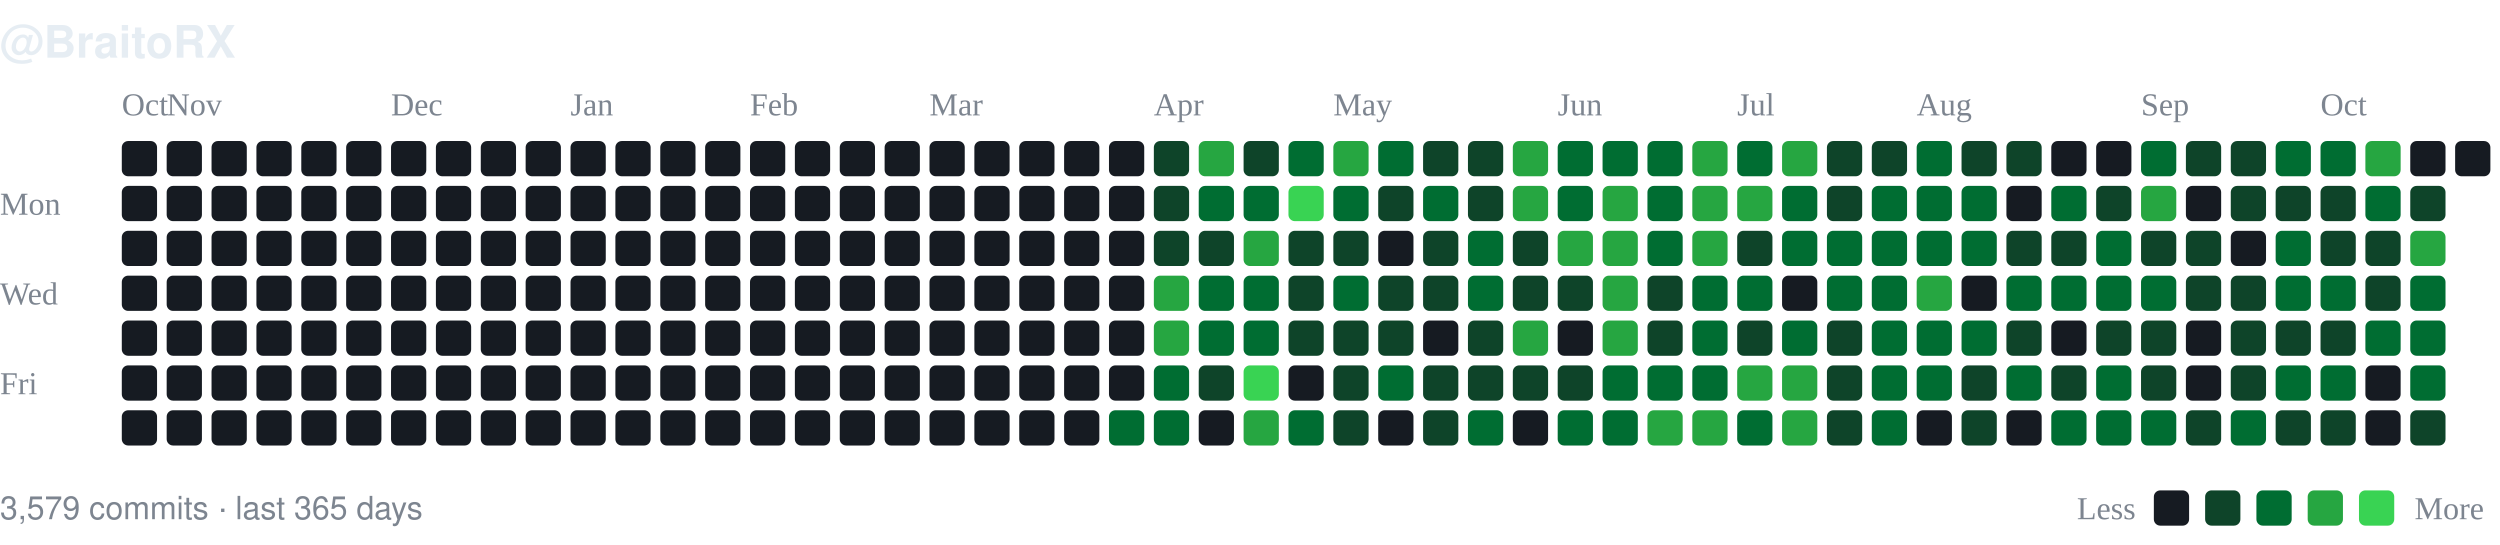
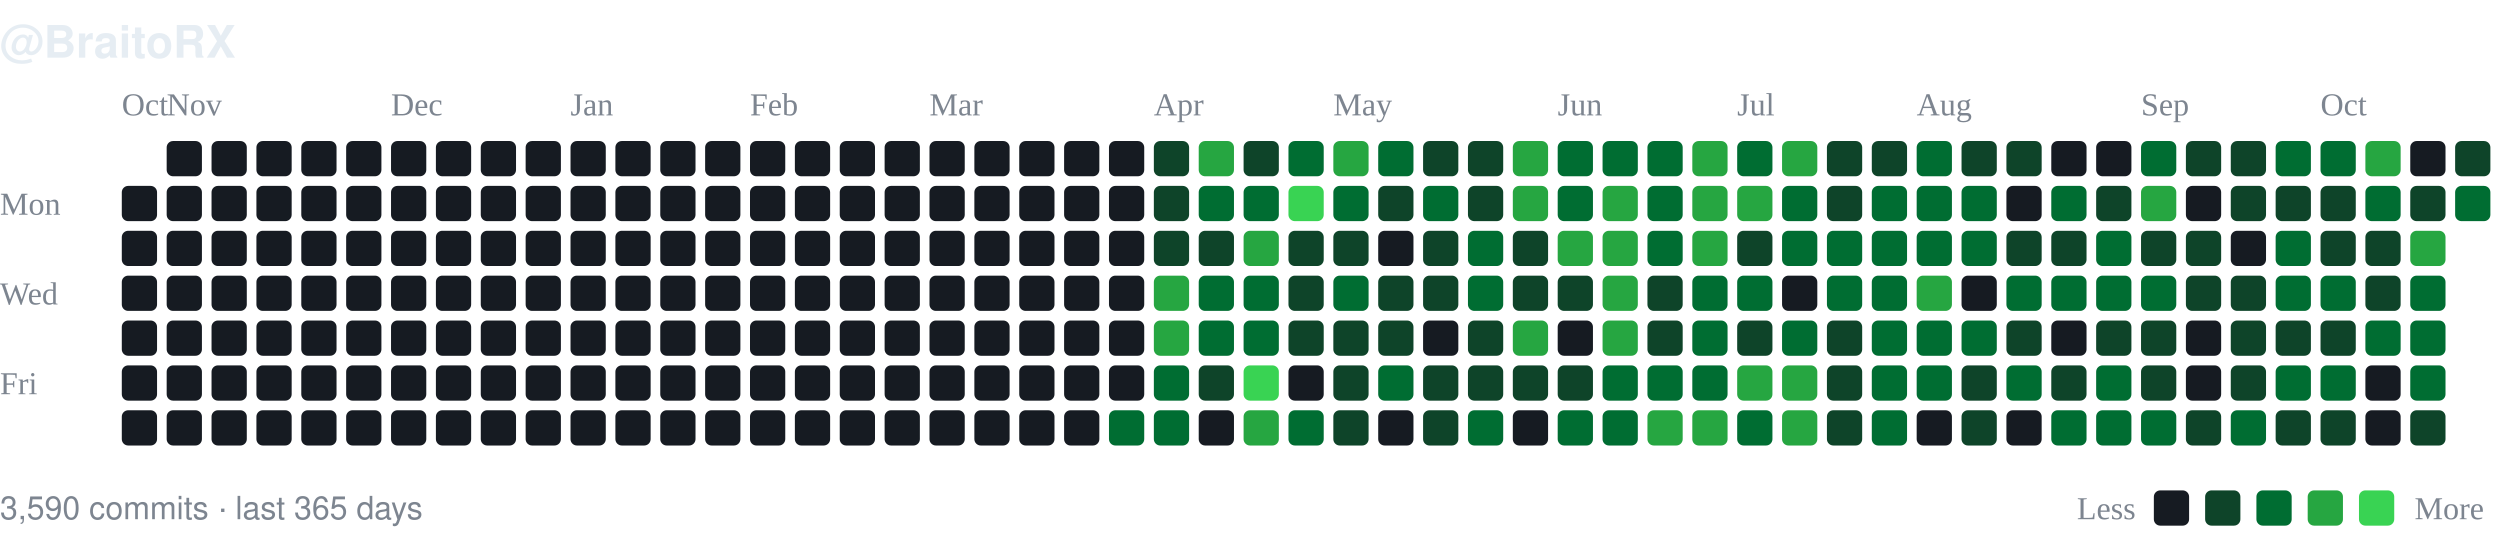
<svg xmlns="http://www.w3.org/2000/svg" width="780" height="170" viewBox="0 0 780 170" role="img">
  <text x="0" y="18" font-size="14" font-weight="600" fill="#e6edf3" font-family="ui-sans-serif,-apple-system,Segoe UI,Helvetica,Arial,sans-serif">@BraitoRX</text>
  <text x="0" y="67" font-size="10" fill="#7d8590">Mon</text>
  <text x="0" y="95" font-size="10" fill="#7d8590">Wed</text>
  <text x="0" y="123" font-size="10" fill="#7d8590">Fri</text>
  <text x="38" y="36" font-size="10" fill="#7d8590">Oct</text>
-   <rect x="38" y="44" width="11" height="11" rx="2" fill="#161b22" />
  <rect x="38" y="58" width="11" height="11" rx="2" fill="#161b22" />
  <rect x="38" y="72" width="11" height="11" rx="2" fill="#161b22" />
  <rect x="38" y="86" width="11" height="11" rx="2" fill="#161b22" />
  <rect x="38" y="100" width="11" height="11" rx="2" fill="#161b22" />
  <rect x="38" y="114" width="11" height="11" rx="2" fill="#161b22" />
  <rect x="38" y="128" width="11" height="11" rx="2" fill="#161b22" />
  <text x="52" y="36" font-size="10" fill="#7d8590">Nov</text>
  <rect x="52" y="44" width="11" height="11" rx="2" fill="#161b22" />
  <rect x="52" y="58" width="11" height="11" rx="2" fill="#161b22" />
  <rect x="52" y="72" width="11" height="11" rx="2" fill="#161b22" />
  <rect x="52" y="86" width="11" height="11" rx="2" fill="#161b22" />
  <rect x="52" y="100" width="11" height="11" rx="2" fill="#161b22" />
  <rect x="52" y="114" width="11" height="11" rx="2" fill="#161b22" />
  <rect x="52" y="128" width="11" height="11" rx="2" fill="#161b22" />
  <rect x="66" y="44" width="11" height="11" rx="2" fill="#161b22" />
  <rect x="66" y="58" width="11" height="11" rx="2" fill="#161b22" />
  <rect x="66" y="72" width="11" height="11" rx="2" fill="#161b22" />
  <rect x="66" y="86" width="11" height="11" rx="2" fill="#161b22" />
  <rect x="66" y="100" width="11" height="11" rx="2" fill="#161b22" />
  <rect x="66" y="114" width="11" height="11" rx="2" fill="#161b22" />
  <rect x="66" y="128" width="11" height="11" rx="2" fill="#161b22" />
  <rect x="80" y="44" width="11" height="11" rx="2" fill="#161b22" />
  <rect x="80" y="58" width="11" height="11" rx="2" fill="#161b22" />
  <rect x="80" y="72" width="11" height="11" rx="2" fill="#161b22" />
  <rect x="80" y="86" width="11" height="11" rx="2" fill="#161b22" />
  <rect x="80" y="100" width="11" height="11" rx="2" fill="#161b22" />
  <rect x="80" y="114" width="11" height="11" rx="2" fill="#161b22" />
  <rect x="80" y="128" width="11" height="11" rx="2" fill="#161b22" />
  <rect x="94" y="44" width="11" height="11" rx="2" fill="#161b22" />
  <rect x="94" y="58" width="11" height="11" rx="2" fill="#161b22" />
  <rect x="94" y="72" width="11" height="11" rx="2" fill="#161b22" />
  <rect x="94" y="86" width="11" height="11" rx="2" fill="#161b22" />
  <rect x="94" y="100" width="11" height="11" rx="2" fill="#161b22" />
  <rect x="94" y="114" width="11" height="11" rx="2" fill="#161b22" />
  <rect x="94" y="128" width="11" height="11" rx="2" fill="#161b22" />
  <rect x="108" y="44" width="11" height="11" rx="2" fill="#161b22" />
  <rect x="108" y="58" width="11" height="11" rx="2" fill="#161b22" />
  <rect x="108" y="72" width="11" height="11" rx="2" fill="#161b22" />
  <rect x="108" y="86" width="11" height="11" rx="2" fill="#161b22" />
  <rect x="108" y="100" width="11" height="11" rx="2" fill="#161b22" />
  <rect x="108" y="114" width="11" height="11" rx="2" fill="#161b22" />
  <rect x="108" y="128" width="11" height="11" rx="2" fill="#161b22" />
  <text x="122" y="36" font-size="10" fill="#7d8590">Dec</text>
  <rect x="122" y="44" width="11" height="11" rx="2" fill="#161b22" />
  <rect x="122" y="58" width="11" height="11" rx="2" fill="#161b22" />
  <rect x="122" y="72" width="11" height="11" rx="2" fill="#161b22" />
  <rect x="122" y="86" width="11" height="11" rx="2" fill="#161b22" />
  <rect x="122" y="100" width="11" height="11" rx="2" fill="#161b22" />
  <rect x="122" y="114" width="11" height="11" rx="2" fill="#161b22" />
  <rect x="122" y="128" width="11" height="11" rx="2" fill="#161b22" />
  <rect x="136" y="44" width="11" height="11" rx="2" fill="#161b22" />
  <rect x="136" y="58" width="11" height="11" rx="2" fill="#161b22" />
  <rect x="136" y="72" width="11" height="11" rx="2" fill="#161b22" />
  <rect x="136" y="86" width="11" height="11" rx="2" fill="#161b22" />
  <rect x="136" y="100" width="11" height="11" rx="2" fill="#161b22" />
  <rect x="136" y="114" width="11" height="11" rx="2" fill="#161b22" />
  <rect x="136" y="128" width="11" height="11" rx="2" fill="#161b22" />
  <rect x="150" y="44" width="11" height="11" rx="2" fill="#161b22" />
  <rect x="150" y="58" width="11" height="11" rx="2" fill="#161b22" />
  <rect x="150" y="72" width="11" height="11" rx="2" fill="#161b22" />
  <rect x="150" y="86" width="11" height="11" rx="2" fill="#161b22" />
  <rect x="150" y="100" width="11" height="11" rx="2" fill="#161b22" />
  <rect x="150" y="114" width="11" height="11" rx="2" fill="#161b22" />
  <rect x="150" y="128" width="11" height="11" rx="2" fill="#161b22" />
  <rect x="164" y="44" width="11" height="11" rx="2" fill="#161b22" />
  <rect x="164" y="58" width="11" height="11" rx="2" fill="#161b22" />
  <rect x="164" y="72" width="11" height="11" rx="2" fill="#161b22" />
  <rect x="164" y="86" width="11" height="11" rx="2" fill="#161b22" />
  <rect x="164" y="100" width="11" height="11" rx="2" fill="#161b22" />
  <rect x="164" y="114" width="11" height="11" rx="2" fill="#161b22" />
  <rect x="164" y="128" width="11" height="11" rx="2" fill="#161b22" />
  <text x="178" y="36" font-size="10" fill="#7d8590">Jan</text>
  <rect x="178" y="44" width="11" height="11" rx="2" fill="#161b22" />
  <rect x="178" y="58" width="11" height="11" rx="2" fill="#161b22" />
  <rect x="178" y="72" width="11" height="11" rx="2" fill="#161b22" />
  <rect x="178" y="86" width="11" height="11" rx="2" fill="#161b22" />
  <rect x="178" y="100" width="11" height="11" rx="2" fill="#161b22" />
  <rect x="178" y="114" width="11" height="11" rx="2" fill="#161b22" />
  <rect x="178" y="128" width="11" height="11" rx="2" fill="#161b22" />
  <rect x="192" y="44" width="11" height="11" rx="2" fill="#161b22" />
  <rect x="192" y="58" width="11" height="11" rx="2" fill="#161b22" />
  <rect x="192" y="72" width="11" height="11" rx="2" fill="#161b22" />
  <rect x="192" y="86" width="11" height="11" rx="2" fill="#161b22" />
  <rect x="192" y="100" width="11" height="11" rx="2" fill="#161b22" />
  <rect x="192" y="114" width="11" height="11" rx="2" fill="#161b22" />
  <rect x="192" y="128" width="11" height="11" rx="2" fill="#161b22" />
  <rect x="206" y="44" width="11" height="11" rx="2" fill="#161b22" />
  <rect x="206" y="58" width="11" height="11" rx="2" fill="#161b22" />
  <rect x="206" y="72" width="11" height="11" rx="2" fill="#161b22" />
  <rect x="206" y="86" width="11" height="11" rx="2" fill="#161b22" />
  <rect x="206" y="100" width="11" height="11" rx="2" fill="#161b22" />
  <rect x="206" y="114" width="11" height="11" rx="2" fill="#161b22" />
  <rect x="206" y="128" width="11" height="11" rx="2" fill="#161b22" />
  <rect x="220" y="44" width="11" height="11" rx="2" fill="#161b22" />
  <rect x="220" y="58" width="11" height="11" rx="2" fill="#161b22" />
  <rect x="220" y="72" width="11" height="11" rx="2" fill="#161b22" />
  <rect x="220" y="86" width="11" height="11" rx="2" fill="#161b22" />
  <rect x="220" y="100" width="11" height="11" rx="2" fill="#161b22" />
  <rect x="220" y="114" width="11" height="11" rx="2" fill="#161b22" />
  <rect x="220" y="128" width="11" height="11" rx="2" fill="#161b22" />
  <text x="234" y="36" font-size="10" fill="#7d8590">Feb</text>
  <rect x="234" y="44" width="11" height="11" rx="2" fill="#161b22" />
  <rect x="234" y="58" width="11" height="11" rx="2" fill="#161b22" />
  <rect x="234" y="72" width="11" height="11" rx="2" fill="#161b22" />
  <rect x="234" y="86" width="11" height="11" rx="2" fill="#161b22" />
  <rect x="234" y="100" width="11" height="11" rx="2" fill="#161b22" />
  <rect x="234" y="114" width="11" height="11" rx="2" fill="#161b22" />
  <rect x="234" y="128" width="11" height="11" rx="2" fill="#161b22" />
  <rect x="248" y="44" width="11" height="11" rx="2" fill="#161b22" />
  <rect x="248" y="58" width="11" height="11" rx="2" fill="#161b22" />
  <rect x="248" y="72" width="11" height="11" rx="2" fill="#161b22" />
  <rect x="248" y="86" width="11" height="11" rx="2" fill="#161b22" />
  <rect x="248" y="100" width="11" height="11" rx="2" fill="#161b22" />
  <rect x="248" y="114" width="11" height="11" rx="2" fill="#161b22" />
  <rect x="248" y="128" width="11" height="11" rx="2" fill="#161b22" />
  <rect x="262" y="44" width="11" height="11" rx="2" fill="#161b22" />
  <rect x="262" y="58" width="11" height="11" rx="2" fill="#161b22" />
  <rect x="262" y="72" width="11" height="11" rx="2" fill="#161b22" />
  <rect x="262" y="86" width="11" height="11" rx="2" fill="#161b22" />
  <rect x="262" y="100" width="11" height="11" rx="2" fill="#161b22" />
  <rect x="262" y="114" width="11" height="11" rx="2" fill="#161b22" />
  <rect x="262" y="128" width="11" height="11" rx="2" fill="#161b22" />
  <rect x="276" y="44" width="11" height="11" rx="2" fill="#161b22" />
  <rect x="276" y="58" width="11" height="11" rx="2" fill="#161b22" />
  <rect x="276" y="72" width="11" height="11" rx="2" fill="#161b22" />
  <rect x="276" y="86" width="11" height="11" rx="2" fill="#161b22" />
  <rect x="276" y="100" width="11" height="11" rx="2" fill="#161b22" />
  <rect x="276" y="114" width="11" height="11" rx="2" fill="#161b22" />
  <rect x="276" y="128" width="11" height="11" rx="2" fill="#161b22" />
  <text x="290" y="36" font-size="10" fill="#7d8590">Mar</text>
  <rect x="290" y="44" width="11" height="11" rx="2" fill="#161b22" />
  <rect x="290" y="58" width="11" height="11" rx="2" fill="#161b22" />
  <rect x="290" y="72" width="11" height="11" rx="2" fill="#161b22" />
  <rect x="290" y="86" width="11" height="11" rx="2" fill="#161b22" />
  <rect x="290" y="100" width="11" height="11" rx="2" fill="#161b22" />
  <rect x="290" y="114" width="11" height="11" rx="2" fill="#161b22" />
  <rect x="290" y="128" width="11" height="11" rx="2" fill="#161b22" />
  <rect x="304" y="44" width="11" height="11" rx="2" fill="#161b22" />
  <rect x="304" y="58" width="11" height="11" rx="2" fill="#161b22" />
  <rect x="304" y="72" width="11" height="11" rx="2" fill="#161b22" />
  <rect x="304" y="86" width="11" height="11" rx="2" fill="#161b22" />
  <rect x="304" y="100" width="11" height="11" rx="2" fill="#161b22" />
  <rect x="304" y="114" width="11" height="11" rx="2" fill="#161b22" />
  <rect x="304" y="128" width="11" height="11" rx="2" fill="#161b22" />
  <rect x="318" y="44" width="11" height="11" rx="2" fill="#161b22" />
  <rect x="318" y="58" width="11" height="11" rx="2" fill="#161b22" />
  <rect x="318" y="72" width="11" height="11" rx="2" fill="#161b22" />
  <rect x="318" y="86" width="11" height="11" rx="2" fill="#161b22" />
  <rect x="318" y="100" width="11" height="11" rx="2" fill="#161b22" />
  <rect x="318" y="114" width="11" height="11" rx="2" fill="#161b22" />
  <rect x="318" y="128" width="11" height="11" rx="2" fill="#161b22" />
  <rect x="332" y="44" width="11" height="11" rx="2" fill="#161b22" />
  <rect x="332" y="58" width="11" height="11" rx="2" fill="#161b22" />
  <rect x="332" y="72" width="11" height="11" rx="2" fill="#161b22" />
  <rect x="332" y="86" width="11" height="11" rx="2" fill="#161b22" />
  <rect x="332" y="100" width="11" height="11" rx="2" fill="#161b22" />
  <rect x="332" y="114" width="11" height="11" rx="2" fill="#161b22" />
  <rect x="332" y="128" width="11" height="11" rx="2" fill="#161b22" />
  <rect x="346" y="44" width="11" height="11" rx="2" fill="#161b22" />
  <rect x="346" y="58" width="11" height="11" rx="2" fill="#161b22" />
  <rect x="346" y="72" width="11" height="11" rx="2" fill="#161b22" />
  <rect x="346" y="86" width="11" height="11" rx="2" fill="#161b22" />
  <rect x="346" y="100" width="11" height="11" rx="2" fill="#161b22" />
  <rect x="346" y="114" width="11" height="11" rx="2" fill="#161b22" />
  <rect x="346" y="128" width="11" height="11" rx="2" fill="#006d32" />
  <text x="360" y="36" font-size="10" fill="#7d8590">Apr</text>
  <rect x="360" y="44" width="11" height="11" rx="2" fill="#0e4429" />
  <rect x="360" y="58" width="11" height="11" rx="2" fill="#0e4429" />
  <rect x="360" y="72" width="11" height="11" rx="2" fill="#0e4429" />
  <rect x="360" y="86" width="11" height="11" rx="2" fill="#26a641" />
  <rect x="360" y="100" width="11" height="11" rx="2" fill="#26a641" />
  <rect x="360" y="114" width="11" height="11" rx="2" fill="#006d32" />
  <rect x="360" y="128" width="11" height="11" rx="2" fill="#006d32" />
  <rect x="374" y="44" width="11" height="11" rx="2" fill="#26a641" />
  <rect x="374" y="58" width="11" height="11" rx="2" fill="#006d32" />
  <rect x="374" y="72" width="11" height="11" rx="2" fill="#0e4429" />
  <rect x="374" y="86" width="11" height="11" rx="2" fill="#006d32" />
  <rect x="374" y="100" width="11" height="11" rx="2" fill="#006d32" />
  <rect x="374" y="114" width="11" height="11" rx="2" fill="#0e4429" />
  <rect x="374" y="128" width="11" height="11" rx="2" fill="#161b22" />
  <rect x="388" y="44" width="11" height="11" rx="2" fill="#0e4429" />
  <rect x="388" y="58" width="11" height="11" rx="2" fill="#006d32" />
  <rect x="388" y="72" width="11" height="11" rx="2" fill="#26a641" />
  <rect x="388" y="86" width="11" height="11" rx="2" fill="#006d32" />
  <rect x="388" y="100" width="11" height="11" rx="2" fill="#006d32" />
  <rect x="388" y="114" width="11" height="11" rx="2" fill="#39d353" />
  <rect x="388" y="128" width="11" height="11" rx="2" fill="#26a641" />
  <rect x="402" y="44" width="11" height="11" rx="2" fill="#006d32" />
  <rect x="402" y="58" width="11" height="11" rx="2" fill="#39d353" />
  <rect x="402" y="72" width="11" height="11" rx="2" fill="#0e4429" />
  <rect x="402" y="86" width="11" height="11" rx="2" fill="#0e4429" />
  <rect x="402" y="100" width="11" height="11" rx="2" fill="#0e4429" />
  <rect x="402" y="114" width="11" height="11" rx="2" fill="#161b22" />
  <rect x="402" y="128" width="11" height="11" rx="2" fill="#006d32" />
  <text x="416" y="36" font-size="10" fill="#7d8590">May</text>
  <rect x="416" y="44" width="11" height="11" rx="2" fill="#26a641" />
  <rect x="416" y="58" width="11" height="11" rx="2" fill="#006d32" />
  <rect x="416" y="72" width="11" height="11" rx="2" fill="#0e4429" />
  <rect x="416" y="86" width="11" height="11" rx="2" fill="#006d32" />
  <rect x="416" y="100" width="11" height="11" rx="2" fill="#0e4429" />
  <rect x="416" y="114" width="11" height="11" rx="2" fill="#0e4429" />
  <rect x="416" y="128" width="11" height="11" rx="2" fill="#0e4429" />
  <rect x="430" y="44" width="11" height="11" rx="2" fill="#006d32" />
  <rect x="430" y="58" width="11" height="11" rx="2" fill="#0e4429" />
  <rect x="430" y="72" width="11" height="11" rx="2" fill="#161b22" />
  <rect x="430" y="86" width="11" height="11" rx="2" fill="#0e4429" />
  <rect x="430" y="100" width="11" height="11" rx="2" fill="#0e4429" />
  <rect x="430" y="114" width="11" height="11" rx="2" fill="#006d32" />
  <rect x="430" y="128" width="11" height="11" rx="2" fill="#161b22" />
  <rect x="444" y="44" width="11" height="11" rx="2" fill="#0e4429" />
  <rect x="444" y="58" width="11" height="11" rx="2" fill="#006d32" />
  <rect x="444" y="72" width="11" height="11" rx="2" fill="#0e4429" />
  <rect x="444" y="86" width="11" height="11" rx="2" fill="#0e4429" />
  <rect x="444" y="100" width="11" height="11" rx="2" fill="#161b22" />
  <rect x="444" y="114" width="11" height="11" rx="2" fill="#0e4429" />
  <rect x="444" y="128" width="11" height="11" rx="2" fill="#0e4429" />
  <rect x="458" y="44" width="11" height="11" rx="2" fill="#0e4429" />
  <rect x="458" y="58" width="11" height="11" rx="2" fill="#0e4429" />
  <rect x="458" y="72" width="11" height="11" rx="2" fill="#006d32" />
  <rect x="458" y="86" width="11" height="11" rx="2" fill="#006d32" />
  <rect x="458" y="100" width="11" height="11" rx="2" fill="#0e4429" />
  <rect x="458" y="114" width="11" height="11" rx="2" fill="#0e4429" />
  <rect x="458" y="128" width="11" height="11" rx="2" fill="#006d32" />
  <rect x="472" y="44" width="11" height="11" rx="2" fill="#26a641" />
  <rect x="472" y="58" width="11" height="11" rx="2" fill="#26a641" />
  <rect x="472" y="72" width="11" height="11" rx="2" fill="#0e4429" />
  <rect x="472" y="86" width="11" height="11" rx="2" fill="#0e4429" />
  <rect x="472" y="100" width="11" height="11" rx="2" fill="#26a641" />
  <rect x="472" y="114" width="11" height="11" rx="2" fill="#0e4429" />
  <rect x="472" y="128" width="11" height="11" rx="2" fill="#161b22" />
  <text x="486" y="36" font-size="10" fill="#7d8590">Jun</text>
  <rect x="486" y="44" width="11" height="11" rx="2" fill="#006d32" />
  <rect x="486" y="58" width="11" height="11" rx="2" fill="#006d32" />
  <rect x="486" y="72" width="11" height="11" rx="2" fill="#26a641" />
  <rect x="486" y="86" width="11" height="11" rx="2" fill="#0e4429" />
  <rect x="486" y="100" width="11" height="11" rx="2" fill="#161b22" />
  <rect x="486" y="114" width="11" height="11" rx="2" fill="#0e4429" />
  <rect x="486" y="128" width="11" height="11" rx="2" fill="#006d32" />
  <rect x="500" y="44" width="11" height="11" rx="2" fill="#006d32" />
  <rect x="500" y="58" width="11" height="11" rx="2" fill="#26a641" />
  <rect x="500" y="72" width="11" height="11" rx="2" fill="#26a641" />
  <rect x="500" y="86" width="11" height="11" rx="2" fill="#26a641" />
  <rect x="500" y="100" width="11" height="11" rx="2" fill="#26a641" />
  <rect x="500" y="114" width="11" height="11" rx="2" fill="#006d32" />
  <rect x="500" y="128" width="11" height="11" rx="2" fill="#006d32" />
  <rect x="514" y="44" width="11" height="11" rx="2" fill="#006d32" />
  <rect x="514" y="58" width="11" height="11" rx="2" fill="#006d32" />
  <rect x="514" y="72" width="11" height="11" rx="2" fill="#006d32" />
  <rect x="514" y="86" width="11" height="11" rx="2" fill="#0e4429" />
  <rect x="514" y="100" width="11" height="11" rx="2" fill="#0e4429" />
  <rect x="514" y="114" width="11" height="11" rx="2" fill="#006d32" />
  <rect x="514" y="128" width="11" height="11" rx="2" fill="#26a641" />
  <rect x="528" y="44" width="11" height="11" rx="2" fill="#26a641" />
  <rect x="528" y="58" width="11" height="11" rx="2" fill="#26a641" />
  <rect x="528" y="72" width="11" height="11" rx="2" fill="#26a641" />
  <rect x="528" y="86" width="11" height="11" rx="2" fill="#006d32" />
  <rect x="528" y="100" width="11" height="11" rx="2" fill="#006d32" />
  <rect x="528" y="114" width="11" height="11" rx="2" fill="#006d32" />
  <rect x="528" y="128" width="11" height="11" rx="2" fill="#26a641" />
  <text x="542" y="36" font-size="10" fill="#7d8590">Jul</text>
  <rect x="542" y="44" width="11" height="11" rx="2" fill="#006d32" />
  <rect x="542" y="58" width="11" height="11" rx="2" fill="#26a641" />
  <rect x="542" y="72" width="11" height="11" rx="2" fill="#0e4429" />
  <rect x="542" y="86" width="11" height="11" rx="2" fill="#006d32" />
  <rect x="542" y="100" width="11" height="11" rx="2" fill="#0e4429" />
  <rect x="542" y="114" width="11" height="11" rx="2" fill="#26a641" />
  <rect x="542" y="128" width="11" height="11" rx="2" fill="#006d32" />
  <rect x="556" y="44" width="11" height="11" rx="2" fill="#26a641" />
  <rect x="556" y="58" width="11" height="11" rx="2" fill="#006d32" />
  <rect x="556" y="72" width="11" height="11" rx="2" fill="#006d32" />
  <rect x="556" y="86" width="11" height="11" rx="2" fill="#161b22" />
  <rect x="556" y="100" width="11" height="11" rx="2" fill="#006d32" />
  <rect x="556" y="114" width="11" height="11" rx="2" fill="#26a641" />
  <rect x="556" y="128" width="11" height="11" rx="2" fill="#26a641" />
  <rect x="570" y="44" width="11" height="11" rx="2" fill="#0e4429" />
  <rect x="570" y="58" width="11" height="11" rx="2" fill="#0e4429" />
  <rect x="570" y="72" width="11" height="11" rx="2" fill="#006d32" />
  <rect x="570" y="86" width="11" height="11" rx="2" fill="#006d32" />
  <rect x="570" y="100" width="11" height="11" rx="2" fill="#0e4429" />
  <rect x="570" y="114" width="11" height="11" rx="2" fill="#0e4429" />
  <rect x="570" y="128" width="11" height="11" rx="2" fill="#0e4429" />
  <rect x="584" y="44" width="11" height="11" rx="2" fill="#0e4429" />
  <rect x="584" y="58" width="11" height="11" rx="2" fill="#006d32" />
  <rect x="584" y="72" width="11" height="11" rx="2" fill="#006d32" />
  <rect x="584" y="86" width="11" height="11" rx="2" fill="#006d32" />
  <rect x="584" y="100" width="11" height="11" rx="2" fill="#006d32" />
  <rect x="584" y="114" width="11" height="11" rx="2" fill="#006d32" />
  <rect x="584" y="128" width="11" height="11" rx="2" fill="#006d32" />
  <text x="598" y="36" font-size="10" fill="#7d8590">Aug</text>
  <rect x="598" y="44" width="11" height="11" rx="2" fill="#006d32" />
  <rect x="598" y="58" width="11" height="11" rx="2" fill="#006d32" />
  <rect x="598" y="72" width="11" height="11" rx="2" fill="#006d32" />
  <rect x="598" y="86" width="11" height="11" rx="2" fill="#26a641" />
  <rect x="598" y="100" width="11" height="11" rx="2" fill="#006d32" />
  <rect x="598" y="114" width="11" height="11" rx="2" fill="#006d32" />
  <rect x="598" y="128" width="11" height="11" rx="2" fill="#161b22" />
  <rect x="612" y="44" width="11" height="11" rx="2" fill="#0e4429" />
  <rect x="612" y="58" width="11" height="11" rx="2" fill="#006d32" />
  <rect x="612" y="72" width="11" height="11" rx="2" fill="#006d32" />
  <rect x="612" y="86" width="11" height="11" rx="2" fill="#161b22" />
  <rect x="612" y="100" width="11" height="11" rx="2" fill="#006d32" />
  <rect x="612" y="114" width="11" height="11" rx="2" fill="#0e4429" />
  <rect x="612" y="128" width="11" height="11" rx="2" fill="#0e4429" />
  <rect x="626" y="44" width="11" height="11" rx="2" fill="#0e4429" />
  <rect x="626" y="58" width="11" height="11" rx="2" fill="#161b22" />
  <rect x="626" y="72" width="11" height="11" rx="2" fill="#0e4429" />
  <rect x="626" y="86" width="11" height="11" rx="2" fill="#006d32" />
  <rect x="626" y="100" width="11" height="11" rx="2" fill="#0e4429" />
  <rect x="626" y="114" width="11" height="11" rx="2" fill="#006d32" />
  <rect x="626" y="128" width="11" height="11" rx="2" fill="#161b22" />
  <rect x="640" y="44" width="11" height="11" rx="2" fill="#161b22" />
  <rect x="640" y="58" width="11" height="11" rx="2" fill="#006d32" />
  <rect x="640" y="72" width="11" height="11" rx="2" fill="#0e4429" />
  <rect x="640" y="86" width="11" height="11" rx="2" fill="#006d32" />
  <rect x="640" y="100" width="11" height="11" rx="2" fill="#161b22" />
  <rect x="640" y="114" width="11" height="11" rx="2" fill="#0e4429" />
  <rect x="640" y="128" width="11" height="11" rx="2" fill="#006d32" />
  <rect x="654" y="44" width="11" height="11" rx="2" fill="#161b22" />
  <rect x="654" y="58" width="11" height="11" rx="2" fill="#0e4429" />
  <rect x="654" y="72" width="11" height="11" rx="2" fill="#006d32" />
  <rect x="654" y="86" width="11" height="11" rx="2" fill="#006d32" />
  <rect x="654" y="100" width="11" height="11" rx="2" fill="#0e4429" />
  <rect x="654" y="114" width="11" height="11" rx="2" fill="#006d32" />
  <rect x="654" y="128" width="11" height="11" rx="2" fill="#006d32" />
  <text x="668" y="36" font-size="10" fill="#7d8590">Sep</text>
  <rect x="668" y="44" width="11" height="11" rx="2" fill="#006d32" />
  <rect x="668" y="58" width="11" height="11" rx="2" fill="#26a641" />
  <rect x="668" y="72" width="11" height="11" rx="2" fill="#0e4429" />
  <rect x="668" y="86" width="11" height="11" rx="2" fill="#006d32" />
  <rect x="668" y="100" width="11" height="11" rx="2" fill="#0e4429" />
  <rect x="668" y="114" width="11" height="11" rx="2" fill="#0e4429" />
  <rect x="668" y="128" width="11" height="11" rx="2" fill="#006d32" />
  <rect x="682" y="44" width="11" height="11" rx="2" fill="#0e4429" />
  <rect x="682" y="58" width="11" height="11" rx="2" fill="#161b22" />
  <rect x="682" y="72" width="11" height="11" rx="2" fill="#0e4429" />
  <rect x="682" y="86" width="11" height="11" rx="2" fill="#0e4429" />
  <rect x="682" y="100" width="11" height="11" rx="2" fill="#161b22" />
  <rect x="682" y="114" width="11" height="11" rx="2" fill="#161b22" />
  <rect x="682" y="128" width="11" height="11" rx="2" fill="#0e4429" />
  <rect x="696" y="44" width="11" height="11" rx="2" fill="#0e4429" />
  <rect x="696" y="58" width="11" height="11" rx="2" fill="#0e4429" />
  <rect x="696" y="72" width="11" height="11" rx="2" fill="#161b22" />
  <rect x="696" y="86" width="11" height="11" rx="2" fill="#0e4429" />
  <rect x="696" y="100" width="11" height="11" rx="2" fill="#0e4429" />
  <rect x="696" y="114" width="11" height="11" rx="2" fill="#0e4429" />
  <rect x="696" y="128" width="11" height="11" rx="2" fill="#006d32" />
  <rect x="710" y="44" width="11" height="11" rx="2" fill="#006d32" />
  <rect x="710" y="58" width="11" height="11" rx="2" fill="#0e4429" />
  <rect x="710" y="72" width="11" height="11" rx="2" fill="#006d32" />
  <rect x="710" y="86" width="11" height="11" rx="2" fill="#006d32" />
  <rect x="710" y="100" width="11" height="11" rx="2" fill="#0e4429" />
  <rect x="710" y="114" width="11" height="11" rx="2" fill="#006d32" />
  <rect x="710" y="128" width="11" height="11" rx="2" fill="#0e4429" />
  <text x="724" y="36" font-size="10" fill="#7d8590">Oct</text>
  <rect x="724" y="44" width="11" height="11" rx="2" fill="#006d32" />
  <rect x="724" y="58" width="11" height="11" rx="2" fill="#0e4429" />
  <rect x="724" y="72" width="11" height="11" rx="2" fill="#0e4429" />
  <rect x="724" y="86" width="11" height="11" rx="2" fill="#006d32" />
  <rect x="724" y="100" width="11" height="11" rx="2" fill="#0e4429" />
  <rect x="724" y="114" width="11" height="11" rx="2" fill="#006d32" />
  <rect x="724" y="128" width="11" height="11" rx="2" fill="#0e4429" />
  <rect x="738" y="44" width="11" height="11" rx="2" fill="#26a641" />
  <rect x="738" y="58" width="11" height="11" rx="2" fill="#006d32" />
  <rect x="738" y="72" width="11" height="11" rx="2" fill="#0e4429" />
  <rect x="738" y="86" width="11" height="11" rx="2" fill="#0e4429" />
  <rect x="738" y="100" width="11" height="11" rx="2" fill="#006d32" />
  <rect x="738" y="114" width="11" height="11" rx="2" fill="#161b22" />
  <rect x="738" y="128" width="11" height="11" rx="2" fill="#161b22" />
  <rect x="752" y="44" width="11" height="11" rx="2" fill="#161b22" />
  <rect x="752" y="58" width="11" height="11" rx="2" fill="#0e4429" />
  <rect x="752" y="72" width="11" height="11" rx="2" fill="#26a641" />
  <rect x="752" y="86" width="11" height="11" rx="2" fill="#006d32" />
  <rect x="752" y="100" width="11" height="11" rx="2" fill="#006d32" />
  <rect x="752" y="114" width="11" height="11" rx="2" fill="#006d32" />
  <rect x="752" y="128" width="11" height="11" rx="2" fill="#0e4429" />
-   <rect x="766" y="44" width="11" height="11" rx="2" fill="#161b22" />
+   <rect x="766" y="44" width="11" height="11" rx="2" fill="#0e4429" />
+   <rect x="766" y="58" width="11" height="11" rx="2" fill="#006d32" />
  <text x="648" y="162" font-size="10" fill="#7d8590">Less</text>
  <rect x="672" y="153" width="11" height="11" rx="2" fill="#161b22" />
  <rect x="688" y="153" width="11" height="11" rx="2" fill="#0e4429" />
  <rect x="704" y="153" width="11" height="11" rx="2" fill="#006d32" />
  <rect x="720" y="153" width="11" height="11" rx="2" fill="#26a641" />
  <rect x="736" y="153" width="11" height="11" rx="2" fill="#39d353" />
  <text x="775" y="162" font-size="10" fill="#7d8590" text-anchor="end">More</text>
-   <text x="0" y="162" font-size="10" fill="#7d8590" font-family="ui-sans-serif,-apple-system,Segoe UI,Helvetica,Arial,sans-serif">3,579 commits · last 365 days</text>
+   <text x="0" y="162" font-size="10" fill="#7d8590" font-family="ui-sans-serif,-apple-system,Segoe UI,Helvetica,Arial,sans-serif">3,590 commits · last 365 days</text>
</svg>
